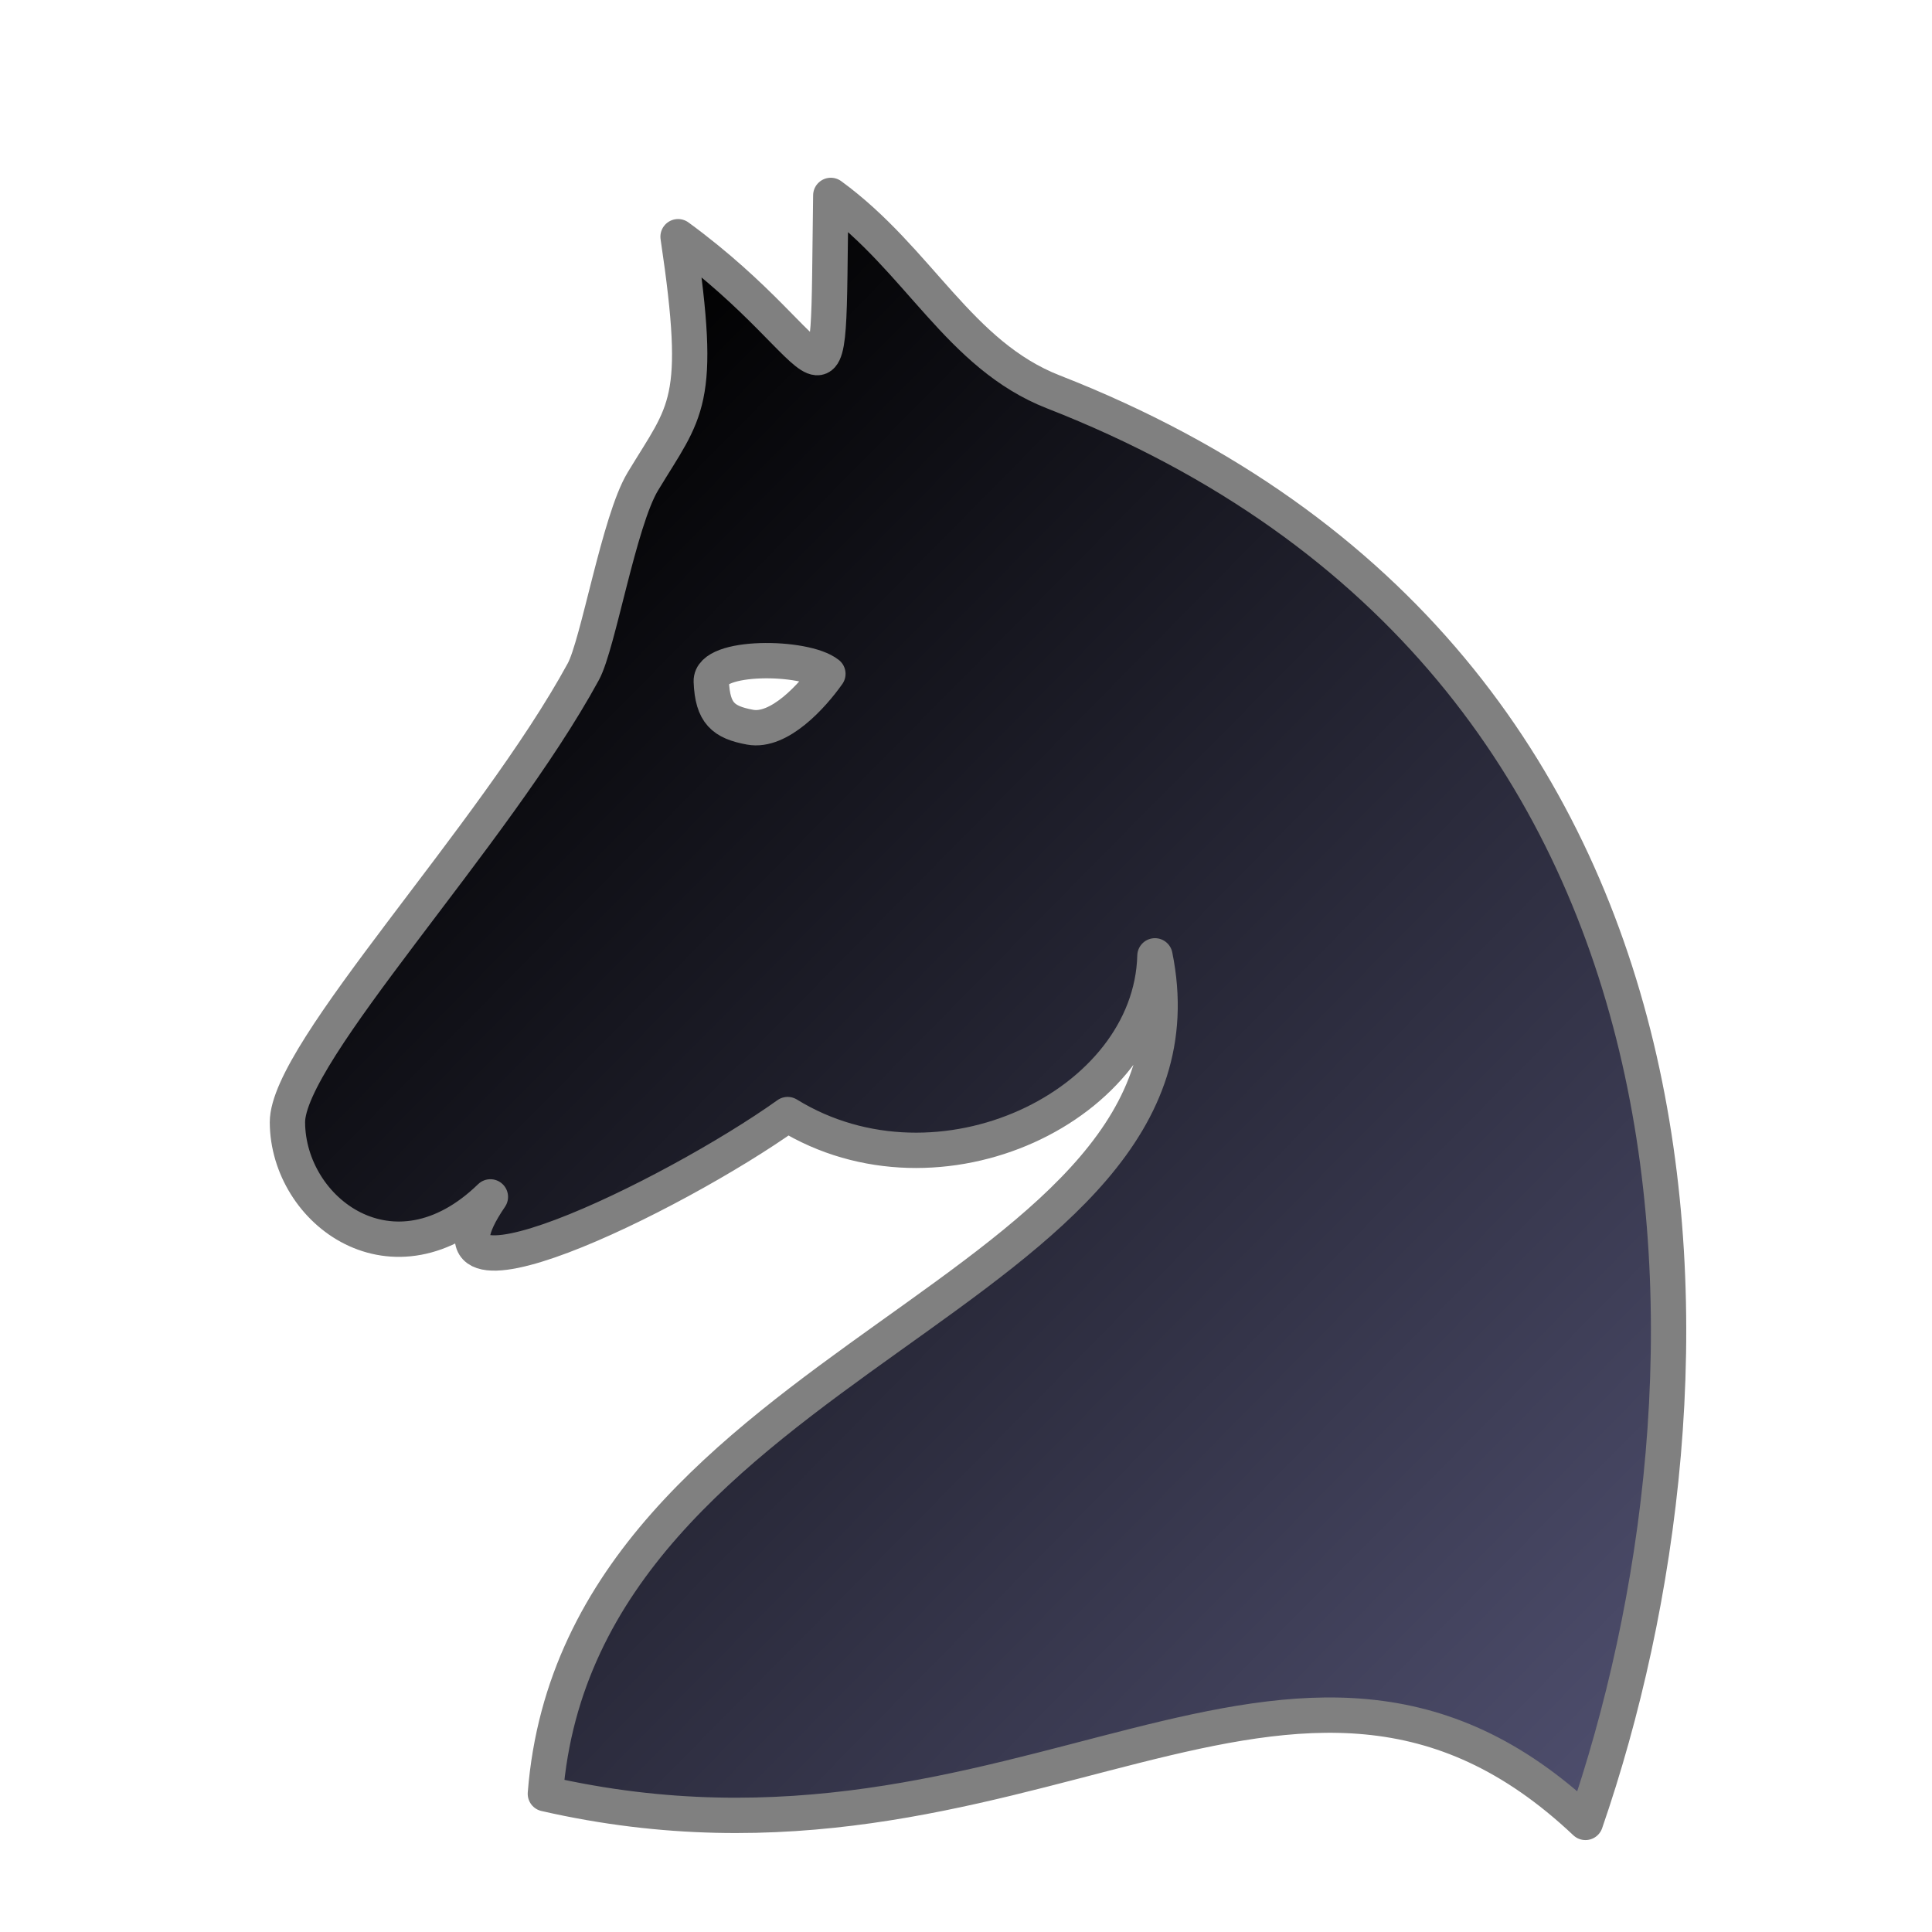
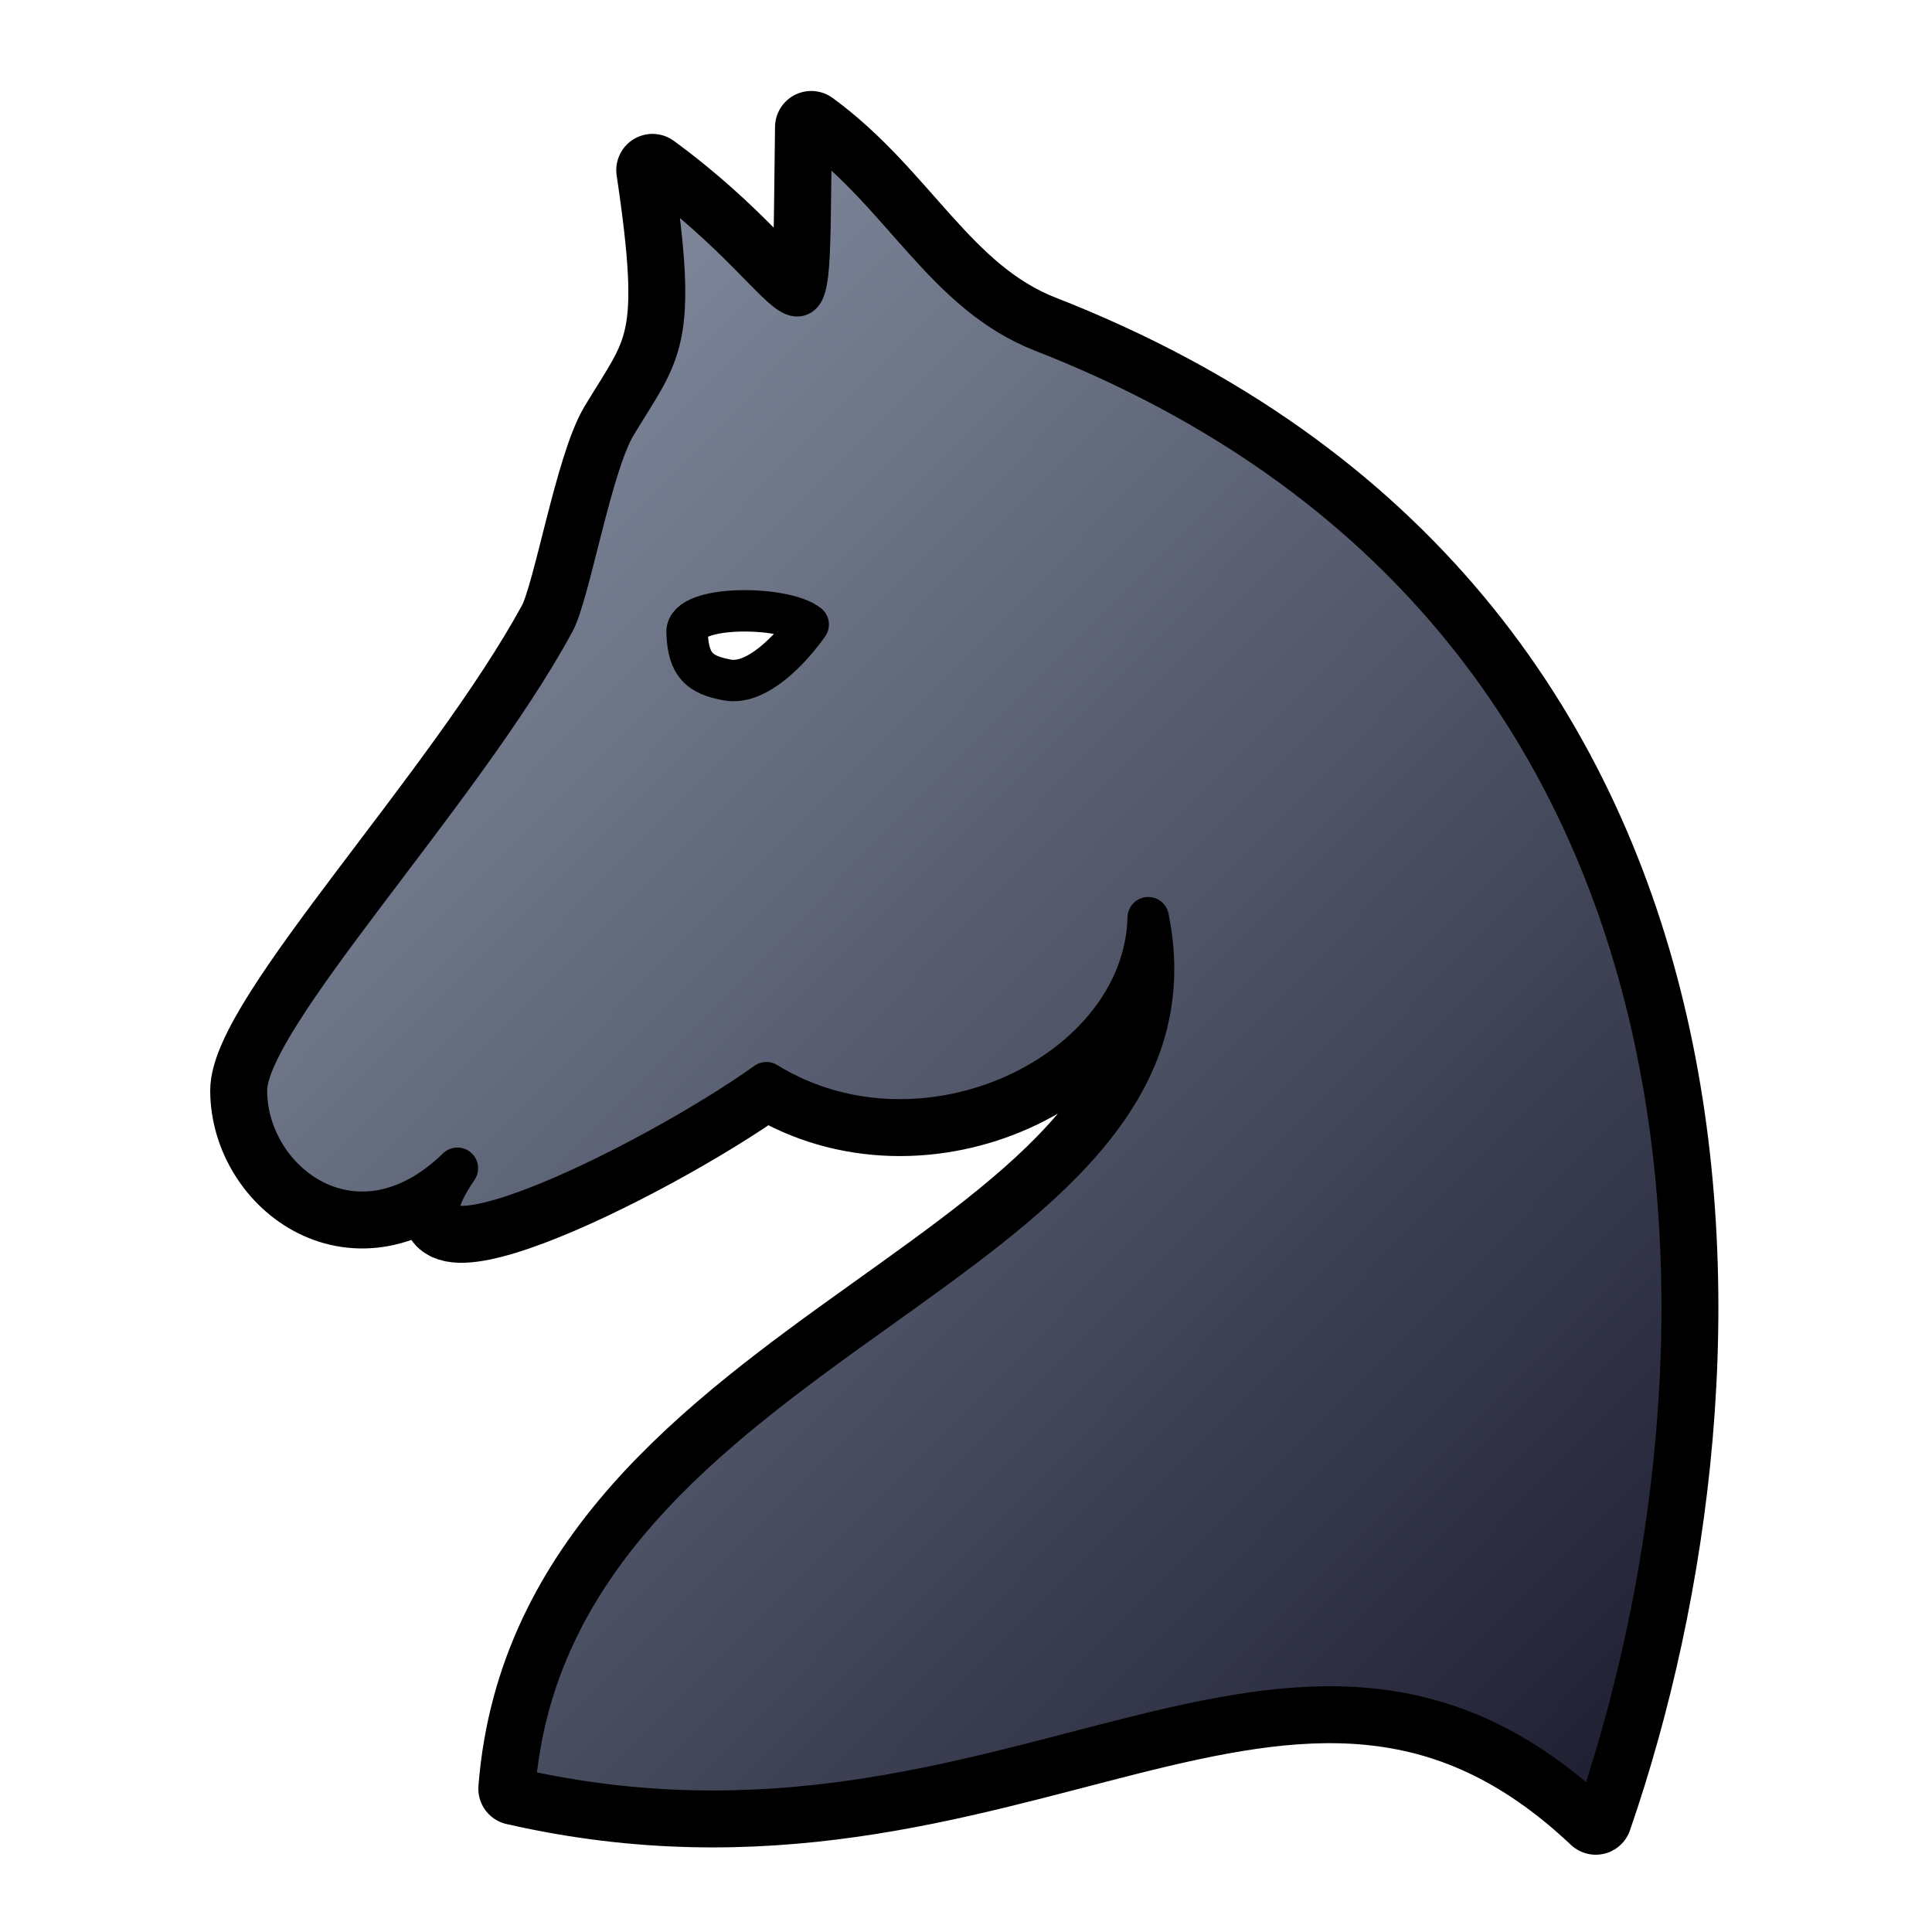
- <svg xmlns="http://www.w3.org/2000/svg" xmlns:xlink="http://www.w3.org/1999/xlink" width="200" height="200">
-   <defs>
-     <linearGradient id="a">
-       <stop offset="0" />
-       <stop offset="1" stop-color="#505070" />
+ <svg xmlns="http://www.w3.org/2000/svg" xmlns:xlink="http://www.w3.org/1999/xlink" width="700pt" height="700pt" id="knight" viewBox="0 0 933.333 933.333" version="1.0">
+   <style id="style-base">
+     .base { 
+       fill-opacity:1;
+       fill-rule:evenodd;
+       stroke-miterlimit:4;
+       stroke-dasharray:none;
+       stroke-linecap:round;
+       stroke-linejoin:round;
+       stroke-opacity:1
+     }
+     .shadow {
+       stroke:none;
+       filter:url(#filterBlur);
+     }
+   </style>
+   <style id="stroke-medium">.stroke-medium {stroke-width: 20; }</style>
+   <style id="stroke-boundary">.stroke-boundary {stroke-width: 35; }</style>
+   <style id="stroke-color">.stroke-color {stroke: black; }</style>
+   <style id="fill-color">.fill-color {fill: #7f899b; }</style>
+   <defs id="defs36222">
+     <linearGradient id="fillGradient">
+       <stop style="stop-color: rgb(127, 137, 155); stop-opacity: 1;" offset="0" id="stop0" />
+       <stop style="stop-color: rgb(28, 28, 47); stop-opacity: 1;" offset="1" id="stop1" />
    </linearGradient>
-     <linearGradient id="b">
-       <stop offset="0" stop-color="gray" />
-       <stop offset="1" stop-color="gray" />
-     </linearGradient>
-     <linearGradient y2="814.156" x2="741.164" y1="244.156" x1="163.677" gradientTransform="translate(800.457 2.743) scale(.22857)" gradientUnits="userSpaceOnUse" id="c" xlink:href="#a" />
-     <linearGradient y2="104.443" x2="974.56" y1="104.443" x1="827.927" gradientUnits="userSpaceOnUse" id="d" xlink:href="#b" />
+     <linearGradient xlink:href="#fillGradient" id="main-gradient" x1="163.677" y1="244.156" x2="741.164" y2="814.156" gradientUnits="userSpaceOnUse" gradientTransform="matrix(1.108815,0,0,1.108815,-23.07723,-23.37747)" />
  </defs>
-   <path fill="none" d="M0 0h200v200H0z" />
-   <path d="M886.003 20.23c-.386 26.595.972 16.552-15.81 4.274 2.59 17.349.831 17.92-3.652 25.345-2.454 4.063-4.617 16.856-6.152 19.676-9.304 17.087-30.67 39.394-30.634 46.666.047 9.205 10.995 17.445 21.01 7.71-9.37 13.717 18.918-.061 30.773-8.521 15.691 9.66 37.614-.91 38.021-16.432 7.141 35.108-59.54 41.205-63.102 86.743 49.697 11.345 77.377-25.617 107.668 2.965C979.61 143.76 981.04 68.71 909.053 40.572c-9.784-3.824-13.895-13.662-23.05-20.343zm-.3 49.525c-1.628 2.308-5.05 6.076-8.051 5.524-2.776-.51-3.892-1.45-4.02-4.738-.108-2.767 9.698-2.678 12.07-.786z" fill="url(#c)" fill-rule="evenodd" stroke="url(#d)" stroke-width="3.657" stroke-linecap="round" stroke-linejoin="round" transform="translate(-800)" />
+   <path class="base stroke-color stroke-boundary" style="fill:none" d="m 391.909,61.45 c -1.871,129.02 4.72,80.296 -76.697,20.736 12.565,84.163 4.036,86.936 -17.714,122.95 -11.903,19.71 -22.393,81.77 -29.842,95.449 -45.133,82.891 -148.786,191.103 -148.607,226.381 0.226,44.656 53.337,84.629 101.919,37.407 -45.452,66.536 91.774,-0.302 149.281,-41.341 76.122,46.861 182.47,-4.418 184.447,-79.711 C 589.336,613.63 265.861,643.21 248.582,864.116 489.665,919.15 623.944,739.846 770.888,878.5 846.006,660.699 852.938,296.634 503.726,160.135 456.264,141.582 436.325,93.86 391.909,61.45 Z" id="boundary" />
+   <path class="base stroke-color stroke-medium" style="fill:url(#main-gradient)" d="m 391.909,61.45 c -1.871,129.02 4.72,80.296 -76.697,20.736 12.565,84.163 4.036,86.936 -17.714,122.95 -11.903,19.71 -22.393,81.77 -29.842,95.449 -45.133,82.891 -148.786,191.103 -148.607,226.381 0.226,44.656 53.337,84.629 101.919,37.407 -45.452,66.536 91.774,-0.302 149.281,-41.341 76.122,46.861 182.47,-4.418 184.447,-79.711 C 589.336,613.63 265.861,643.21 248.582,864.116 489.665,919.15 623.944,739.846 770.888,878.5 846.006,660.699 852.938,296.634 503.726,160.135 456.264,141.582 436.325,93.86 391.909,61.45 Z M 390.452,301.702 c -7.892,11.198 -24.49,29.476 -39.053,26.799 -13.465,-2.475 -18.882,-7.038 -19.504,-22.984 -0.523,-13.425 47.048,-12.992 58.556,-3.816 z" id="main" />
</svg>
